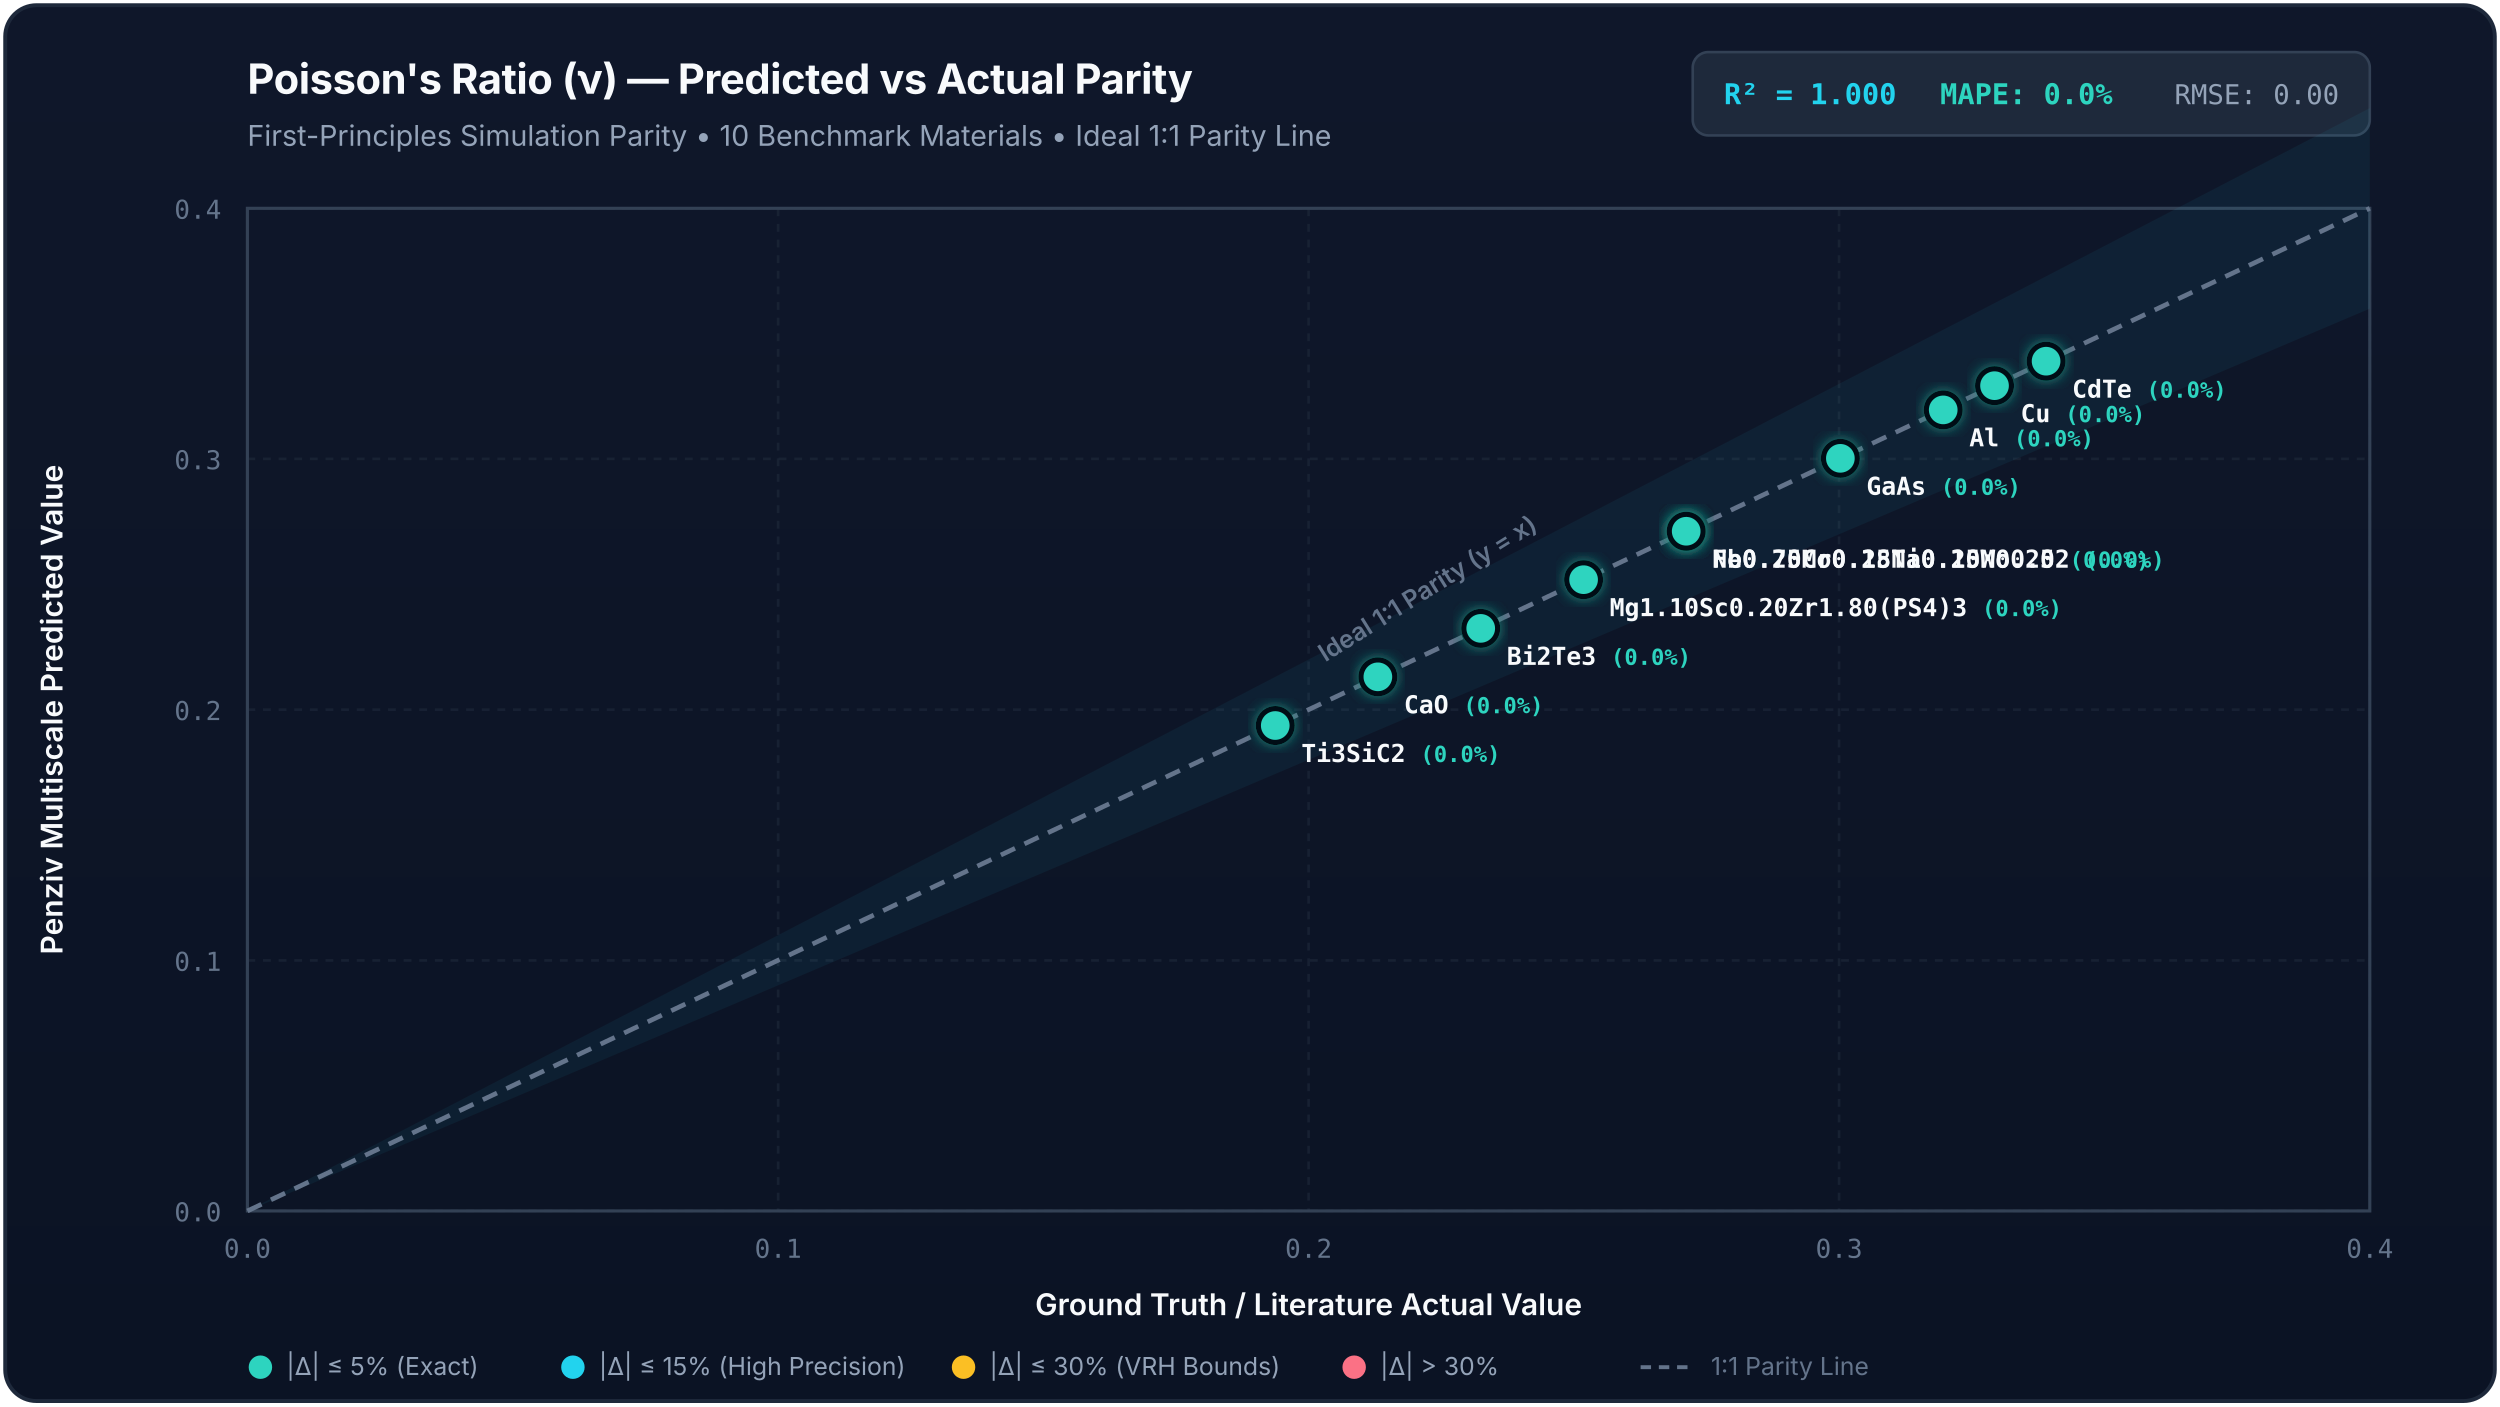
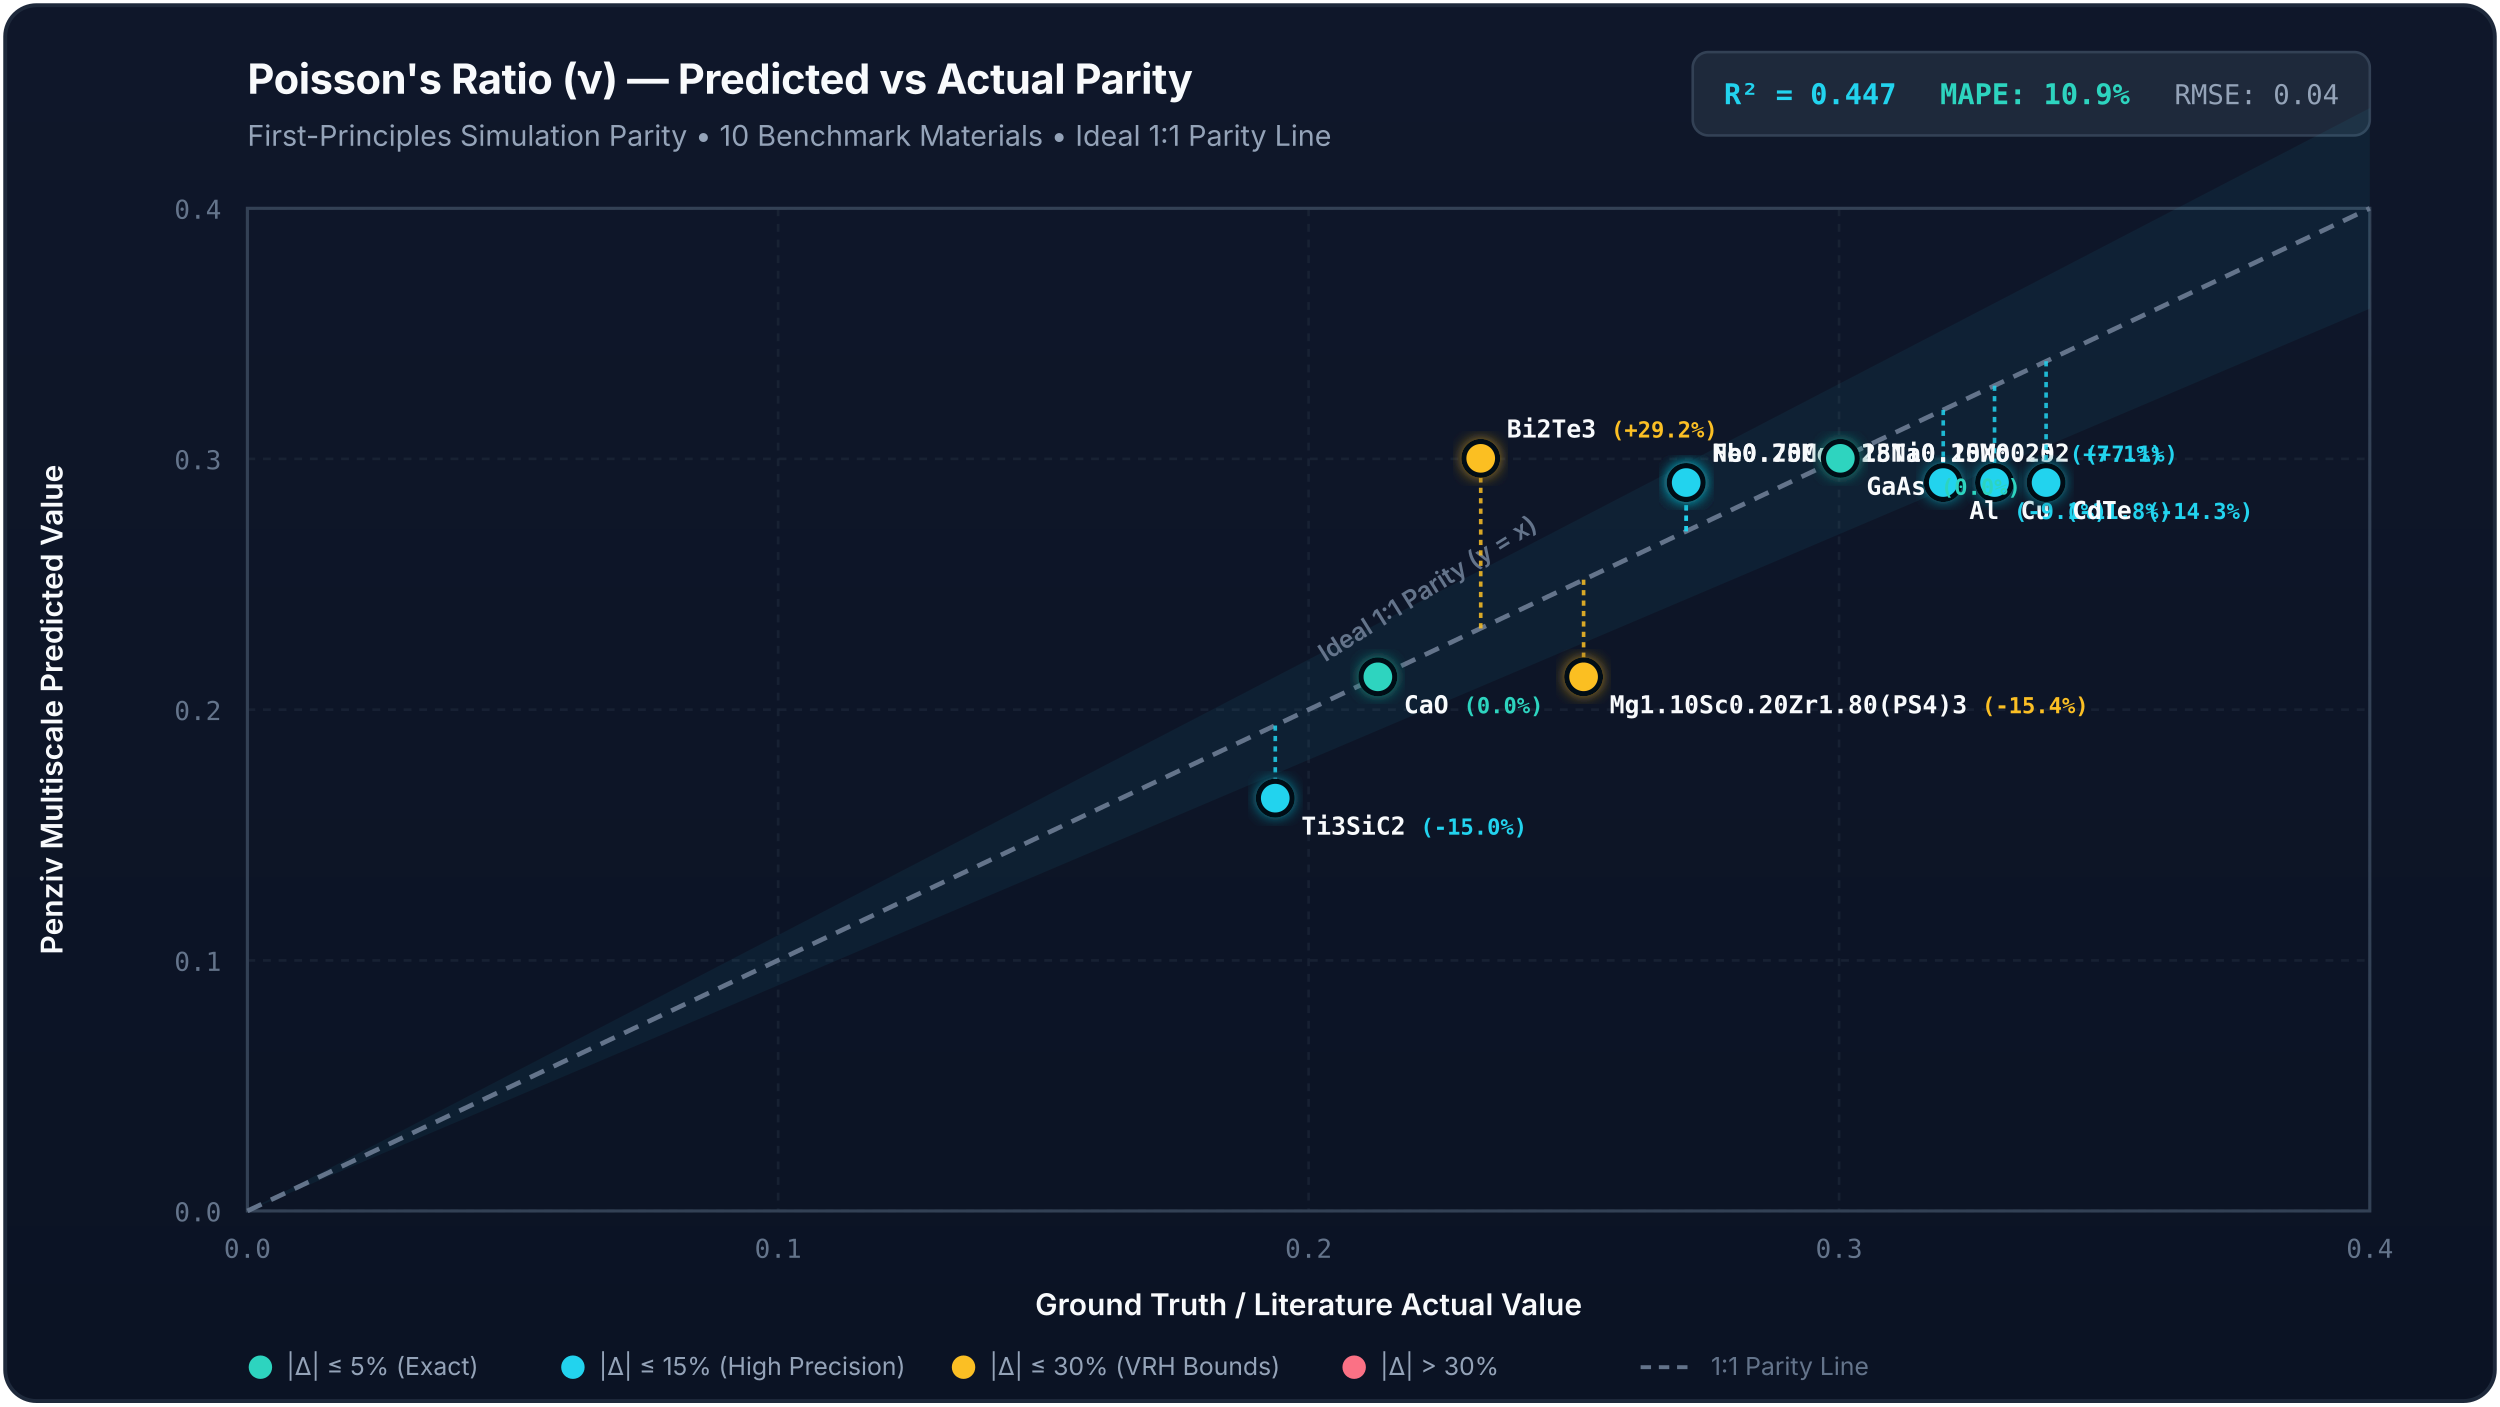
<svg xmlns="http://www.w3.org/2000/svg" viewBox="0 0 960 540" width="100%" height="auto" style="background-color: #040D18; border-radius: 12px; font-family: Inter, -apple-system, sans-serif;">
  <defs>
    <linearGradient id="gradParityCard" x1="0" y1="0" x2="0" y2="1">
      <stop offset="0%" stop-color="#0F172A" />
      <stop offset="100%" stop-color="#0B1324" />
    </linearGradient>
    <filter id="glowEffect" x="-30%" y="-30%" width="160%" height="160%">
      <feGaussianBlur stdDeviation="3" result="blur" />
      <feComposite in="SourceGraphic" in2="blur" operator="over" />
    </filter>
  </defs>
  <rect x="2" y="2" width="956" height="536" rx="12" fill="url(#gradParityCard)" stroke="#1E293B" stroke-width="1.5" />
  <text x="95" y="36" fill="#F8FAFC" font-size="16" font-weight="700" letter-spacing="-0.01em">Poisson's Ratio (ν) — Predicted vs Actual Parity</text>
  <text x="95" y="56" fill="#94A3B8" font-size="11">First-Principles Simulation Parity • 10 Benchmark Materials • Ideal 1:1 Parity Line</text>
  <g transform="translate(650, 20)">
    <rect width="260" height="32" rx="6" fill="#1E293B" stroke="#334155" stroke-width="1" />
-     <text x="12" y="20" fill="#22D3EE" font-family="JetBrains Mono, monospace" font-size="11" font-weight="700">R² = 1.000</text>
-     <text x="95" y="20" fill="#2DD4BF" font-family="JetBrains Mono, monospace" font-size="11" font-weight="700">MAPE: 0.0%</text>
-     <text x="185" y="20" fill="#94A3B8" font-family="JetBrains Mono, monospace" font-size="10.5">RMSE: 0.00</text>
+     <text x="12" y="20" fill="#22D3EE" font-family="JetBrains Mono, monospace" font-size="11" font-weight="700">R² = 0.447</text>
+     <text x="95" y="20" fill="#2DD4BF" font-family="JetBrains Mono, monospace" font-size="11" font-weight="700">MAPE: 10.9%</text>
+     <text x="185" y="20" fill="#94A3B8" font-family="JetBrains Mono, monospace" font-size="10.5">RMSE: 0.04</text>
  </g>
  <line x1="95.0" y1="80" x2="95.0" y2="465" stroke="#1E293B" stroke-width="1" stroke-dasharray="3,3" opacity="0.6" />
  <line x1="95" y1="465.0" x2="910" y2="465.0" stroke="#1E293B" stroke-width="1" stroke-dasharray="3,3" opacity="0.6" />
  <text x="85" y="469.0" fill="#64748B" font-family="JetBrains Mono, monospace" font-size="10" text-anchor="end">0.0</text>
  <text x="95.0" y="483.0" fill="#64748B" font-family="JetBrains Mono, monospace" font-size="10" text-anchor="middle">0.0</text>
  <line x1="298.8" y1="80" x2="298.8" y2="465" stroke="#1E293B" stroke-width="1" stroke-dasharray="3,3" opacity="0.6" />
  <line x1="95" y1="368.8" x2="910" y2="368.8" stroke="#1E293B" stroke-width="1" stroke-dasharray="3,3" opacity="0.6" />
  <text x="85" y="372.8" fill="#64748B" font-family="JetBrains Mono, monospace" font-size="10" text-anchor="end">0.1</text>
  <text x="298.8" y="483.0" fill="#64748B" font-family="JetBrains Mono, monospace" font-size="10" text-anchor="middle">0.1</text>
  <line x1="502.5" y1="80" x2="502.5" y2="465" stroke="#1E293B" stroke-width="1" stroke-dasharray="3,3" opacity="0.6" />
  <line x1="95" y1="272.5" x2="910" y2="272.5" stroke="#1E293B" stroke-width="1" stroke-dasharray="3,3" opacity="0.6" />
  <text x="85" y="276.5" fill="#64748B" font-family="JetBrains Mono, monospace" font-size="10" text-anchor="end">0.2</text>
  <text x="502.5" y="483.0" fill="#64748B" font-family="JetBrains Mono, monospace" font-size="10" text-anchor="middle">0.2</text>
  <line x1="706.2" y1="80" x2="706.2" y2="465" stroke="#1E293B" stroke-width="1" stroke-dasharray="3,3" opacity="0.6" />
  <line x1="95" y1="176.2" x2="910" y2="176.2" stroke="#1E293B" stroke-width="1" stroke-dasharray="3,3" opacity="0.6" />
  <text x="85" y="180.2" fill="#64748B" font-family="JetBrains Mono, monospace" font-size="10" text-anchor="end">0.3</text>
  <text x="706.2" y="483.0" fill="#64748B" font-family="JetBrains Mono, monospace" font-size="10" text-anchor="middle">0.3</text>
  <line x1="910.0" y1="80" x2="910.0" y2="465" stroke="#1E293B" stroke-width="1" stroke-dasharray="3,3" opacity="0.6" />
  <line x1="95" y1="80.0" x2="910" y2="80.0" stroke="#1E293B" stroke-width="1" stroke-dasharray="3,3" opacity="0.6" />
  <text x="85" y="84.0" fill="#64748B" font-family="JetBrains Mono, monospace" font-size="10" text-anchor="end">0.4</text>
  <text x="910.0" y="483.0" fill="#64748B" font-family="JetBrains Mono, monospace" font-size="10" text-anchor="middle">0.4</text>
  <rect x="95" y="80" width="815" height="385" fill="none" stroke="#334155" stroke-width="1.2" />
  <polygon points="95.0,465.0 910.0,41.5 910.0,118.5 95.0,465.0" fill="#22D3EE" opacity="0.06" />
  <line x1="95.0" y1="465.0" x2="910.0" y2="80.0" stroke="#64748B" stroke-width="1.8" stroke-dasharray="6,4" />
  <text x="517.5" y="260.5" fill="#64748B" font-size="9.5" font-weight="600" transform="rotate(-32 502.5 272.5)">Ideal 1:1 Parity (y = x)</text>
  <text x="502.5" y="505.0" fill="#F8FAFC" font-size="11.5" font-weight="600" text-anchor="middle">Ground Truth / Literature Actual Value </text>
  <text x="24" y="272.5" fill="#F8FAFC" font-size="11.5" font-weight="600" text-anchor="middle" transform="rotate(-90 24 272.5)">Penziv Multiscale Predicted Value </text>
-   <line x1="765.9" y1="148.1" x2="765.9" y2="148.1" stroke="#2DD4BF" stroke-width="1.4" stroke-dasharray="2,2" opacity="0.85" />
-   <circle cx="765.9" cy="148.1" r="6.5" fill="#2DD4BF" stroke="#040D18" stroke-width="2" filter="url(#glowEffect)" />
-   <text x="775.9" y="162.1" fill="#F8FAFC" font-family="JetBrains Mono, monospace" font-size="9.5" font-weight="700" text-anchor="start">Cu <tspan fill="#2DD4BF" font-size="8.5">(0.0%)</tspan>
+   <line x1="765.9" y1="148.1" x2="765.9" y2="185.3" stroke="#22D3EE" stroke-width="1.4" stroke-dasharray="2,2" opacity="0.85" />
+   <circle cx="765.9" cy="185.3" r="6.5" fill="#22D3EE" stroke="#040D18" stroke-width="2" filter="url(#glowEffect)" />
+   <text x="775.9" y="199.3" fill="#F8FAFC" font-family="JetBrains Mono, monospace" font-size="9.5" font-weight="700" text-anchor="start">Cu <tspan fill="#22D3EE" font-size="8.5">(-11.8%)</tspan>
  </text>
-   <line x1="746.2" y1="157.4" x2="746.2" y2="157.4" stroke="#2DD4BF" stroke-width="1.4" stroke-dasharray="2,2" opacity="0.85" />
-   <circle cx="746.2" cy="157.4" r="6.5" fill="#2DD4BF" stroke="#040D18" stroke-width="2" filter="url(#glowEffect)" />
-   <text x="756.2" y="171.4" fill="#F8FAFC" font-family="JetBrains Mono, monospace" font-size="9.5" font-weight="700" text-anchor="start">Al <tspan fill="#2DD4BF" font-size="8.5">(0.0%)</tspan>
+   <line x1="746.2" y1="157.4" x2="746.2" y2="185.3" stroke="#22D3EE" stroke-width="1.4" stroke-dasharray="2,2" opacity="0.85" />
+   <circle cx="746.2" cy="185.3" r="6.5" fill="#22D3EE" stroke="#040D18" stroke-width="2" filter="url(#glowEffect)" />
+   <text x="756.2" y="199.3" fill="#F8FAFC" font-family="JetBrains Mono, monospace" font-size="9.5" font-weight="700" text-anchor="start">Al <tspan fill="#22D3EE" font-size="8.5">(-9.1%)</tspan>
  </text>
  <line x1="529.1" y1="259.9" x2="529.1" y2="259.9" stroke="#2DD4BF" stroke-width="1.4" stroke-dasharray="2,2" opacity="0.85" />
  <circle cx="529.1" cy="259.9" r="6.5" fill="#2DD4BF" stroke="#040D18" stroke-width="2" filter="url(#glowEffect)" />
  <text x="539.1" y="273.9" fill="#F8FAFC" font-family="JetBrains Mono, monospace" font-size="9.5" font-weight="700" text-anchor="start">CaO <tspan fill="#2DD4BF" font-size="8.5">(0.0%)</tspan>
  </text>
-   <line x1="647.5" y1="204.0" x2="647.5" y2="204.0" stroke="#2DD4BF" stroke-width="1.4" stroke-dasharray="2,2" opacity="0.85" />
-   <circle cx="647.5" cy="204.0" r="6.5" fill="#2DD4BF" stroke="#040D18" stroke-width="2" filter="url(#glowEffect)" />
-   <text x="657.5" y="218.0" fill="#F8FAFC" font-family="JetBrains Mono, monospace" font-size="9.5" font-weight="700" text-anchor="start">Fe0.70Cr0.18Ni0.10Mo0.02 <tspan fill="#2DD4BF" font-size="8.5">(0.0%)</tspan>
+   <line x1="647.5" y1="204.0" x2="647.5" y2="185.3" stroke="#22D3EE" stroke-width="1.4" stroke-dasharray="2,2" opacity="0.85" />
+   <circle cx="647.5" cy="185.3" r="6.5" fill="#22D3EE" stroke="#040D18" stroke-width="2" filter="url(#glowEffect)" />
+   <text x="657.5" y="177.3" fill="#F8FAFC" font-family="JetBrains Mono, monospace" font-size="9.5" font-weight="700" text-anchor="start">Fe0.70Cr0.18Ni0.10Mo0.02 <tspan fill="#22D3EE" font-size="8.5">(+7.1%)</tspan>
  </text>
-   <line x1="489.7" y1="278.6" x2="489.7" y2="278.6" stroke="#2DD4BF" stroke-width="1.4" stroke-dasharray="2,2" opacity="0.85" />
-   <circle cx="489.7" cy="278.6" r="6.5" fill="#2DD4BF" stroke="#040D18" stroke-width="2" filter="url(#glowEffect)" />
-   <text x="499.7" y="292.6" fill="#F8FAFC" font-family="JetBrains Mono, monospace" font-size="9.5" font-weight="700" text-anchor="start">Ti3SiC2 <tspan fill="#2DD4BF" font-size="8.5">(0.0%)</tspan>
+   <line x1="489.7" y1="278.6" x2="489.7" y2="306.5" stroke="#22D3EE" stroke-width="1.4" stroke-dasharray="2,2" opacity="0.85" />
+   <circle cx="489.7" cy="306.5" r="6.5" fill="#22D3EE" stroke="#040D18" stroke-width="2" filter="url(#glowEffect)" />
+   <text x="499.7" y="320.5" fill="#F8FAFC" font-family="JetBrains Mono, monospace" font-size="9.5" font-weight="700" text-anchor="start">Ti3SiC2 <tspan fill="#22D3EE" font-size="8.5">(-15.0%)</tspan>
  </text>
-   <line x1="647.5" y1="204.0" x2="647.5" y2="204.0" stroke="#2DD4BF" stroke-width="1.4" stroke-dasharray="2,2" opacity="0.85" />
-   <circle cx="647.5" cy="204.0" r="6.5" fill="#2DD4BF" stroke="#040D18" stroke-width="2" filter="url(#glowEffect)" />
-   <text x="657.5" y="218.0" fill="#F8FAFC" font-family="JetBrains Mono, monospace" font-size="9.5" font-weight="700" text-anchor="start">Nb0.25Mo0.25Ta0.25W0.25 <tspan fill="#2DD4BF" font-size="8.5">(0.0%)</tspan>
+   <line x1="647.5" y1="204.0" x2="647.5" y2="185.3" stroke="#22D3EE" stroke-width="1.4" stroke-dasharray="2,2" opacity="0.85" />
+   <circle cx="647.5" cy="185.3" r="6.5" fill="#22D3EE" stroke="#040D18" stroke-width="2" filter="url(#glowEffect)" />
+   <text x="657.5" y="177.3" fill="#F8FAFC" font-family="JetBrains Mono, monospace" font-size="9.5" font-weight="700" text-anchor="start">Nb0.25Mo0.25Ta0.25W0.25 <tspan fill="#22D3EE" font-size="8.5">(+7.1%)</tspan>
  </text>
-   <line x1="608.1" y1="222.6" x2="608.1" y2="222.6" stroke="#2DD4BF" stroke-width="1.4" stroke-dasharray="2,2" opacity="0.85" />
-   <circle cx="608.1" cy="222.6" r="6.5" fill="#2DD4BF" stroke="#040D18" stroke-width="2" filter="url(#glowEffect)" />
-   <text x="618.1" y="236.6" fill="#F8FAFC" font-family="JetBrains Mono, monospace" font-size="9.5" font-weight="700" text-anchor="start">Mg1.10Sc0.20Zr1.80(PS4)3 <tspan fill="#2DD4BF" font-size="8.5">(0.0%)</tspan>
+   <line x1="608.1" y1="222.6" x2="608.1" y2="259.9" stroke="#FBBF24" stroke-width="1.4" stroke-dasharray="2,2" opacity="0.85" />
+   <circle cx="608.1" cy="259.9" r="6.5" fill="#FBBF24" stroke="#040D18" stroke-width="2" filter="url(#glowEffect)" />
+   <text x="618.1" y="273.9" fill="#F8FAFC" font-family="JetBrains Mono, monospace" font-size="9.5" font-weight="700" text-anchor="start">Mg1.10Sc0.20Zr1.80(PS4)3 <tspan fill="#FBBF24" font-size="8.5">(-15.4%)</tspan>
  </text>
  <line x1="706.7" y1="176.0" x2="706.7" y2="176.0" stroke="#2DD4BF" stroke-width="1.4" stroke-dasharray="2,2" opacity="0.85" />
  <circle cx="706.7" cy="176.0" r="6.5" fill="#2DD4BF" stroke="#040D18" stroke-width="2" filter="url(#glowEffect)" />
  <text x="716.7" y="190.0" fill="#F8FAFC" font-family="JetBrains Mono, monospace" font-size="9.5" font-weight="700" text-anchor="start">GaAs <tspan fill="#2DD4BF" font-size="8.5">(0.0%)</tspan>
  </text>
-   <line x1="785.7" y1="138.7" x2="785.7" y2="138.7" stroke="#2DD4BF" stroke-width="1.4" stroke-dasharray="2,2" opacity="0.85" />
-   <circle cx="785.7" cy="138.7" r="6.5" fill="#2DD4BF" stroke="#040D18" stroke-width="2" filter="url(#glowEffect)" />
-   <text x="795.7" y="152.7" fill="#F8FAFC" font-family="JetBrains Mono, monospace" font-size="9.5" font-weight="700" text-anchor="start">CdTe <tspan fill="#2DD4BF" font-size="8.5">(0.0%)</tspan>
+   <line x1="785.7" y1="138.7" x2="785.7" y2="185.3" stroke="#22D3EE" stroke-width="1.4" stroke-dasharray="2,2" opacity="0.85" />
+   <circle cx="785.7" cy="185.3" r="6.5" fill="#22D3EE" stroke="#040D18" stroke-width="2" filter="url(#glowEffect)" />
+   <text x="795.7" y="199.3" fill="#F8FAFC" font-family="JetBrains Mono, monospace" font-size="9.5" font-weight="700" text-anchor="start">CdTe <tspan fill="#22D3EE" font-size="8.5">(-14.3%)</tspan>
  </text>
-   <line x1="568.6" y1="241.3" x2="568.6" y2="241.3" stroke="#2DD4BF" stroke-width="1.4" stroke-dasharray="2,2" opacity="0.85" />
-   <circle cx="568.6" cy="241.3" r="6.5" fill="#2DD4BF" stroke="#040D18" stroke-width="2" filter="url(#glowEffect)" />
-   <text x="578.6" y="255.3" fill="#F8FAFC" font-family="JetBrains Mono, monospace" font-size="9.5" font-weight="700" text-anchor="start">Bi2Te3 <tspan fill="#2DD4BF" font-size="8.5">(0.0%)</tspan>
+   <line x1="568.6" y1="241.3" x2="568.6" y2="176.0" stroke="#FBBF24" stroke-width="1.4" stroke-dasharray="2,2" opacity="0.85" />
+   <circle cx="568.6" cy="176.0" r="6.5" fill="#FBBF24" stroke="#040D18" stroke-width="2" filter="url(#glowEffect)" />
+   <text x="578.6" y="168.0" fill="#F8FAFC" font-family="JetBrains Mono, monospace" font-size="9.5" font-weight="700" text-anchor="start">Bi2Te3 <tspan fill="#FBBF24" font-size="8.5">(+29.2%)</tspan>
  </text>
  <g transform="translate(95, 528)" font-size="9.5">
    <circle cx="5" cy="-3" r="4.5" fill="#2DD4BF" />
    <text x="15" y="0" fill="#94A3B8">|Δ| ≤ 5% (Exact)</text>
    <circle cx="125" cy="-3" r="4.5" fill="#22D3EE" />
    <text x="135" y="0" fill="#94A3B8">|Δ| ≤ 15% (High Precision)</text>
    <circle cx="275" cy="-3" r="4.5" fill="#FBBF24" />
    <text x="285" y="0" fill="#94A3B8">|Δ| ≤ 30% (VRH Bounds)</text>
    <circle cx="425" cy="-3" r="4.5" fill="#FB7185" />
    <text x="435" y="0" fill="#94A3B8">|Δ| &gt; 30%</text>
    <line x1="535" y1="-3" x2="555" y2="-3" stroke="#64748B" stroke-dasharray="4,3" stroke-width="1.5" />
    <text x="562" y="0" fill="#64748B">1:1 Parity Line</text>
  </g>
</svg>
